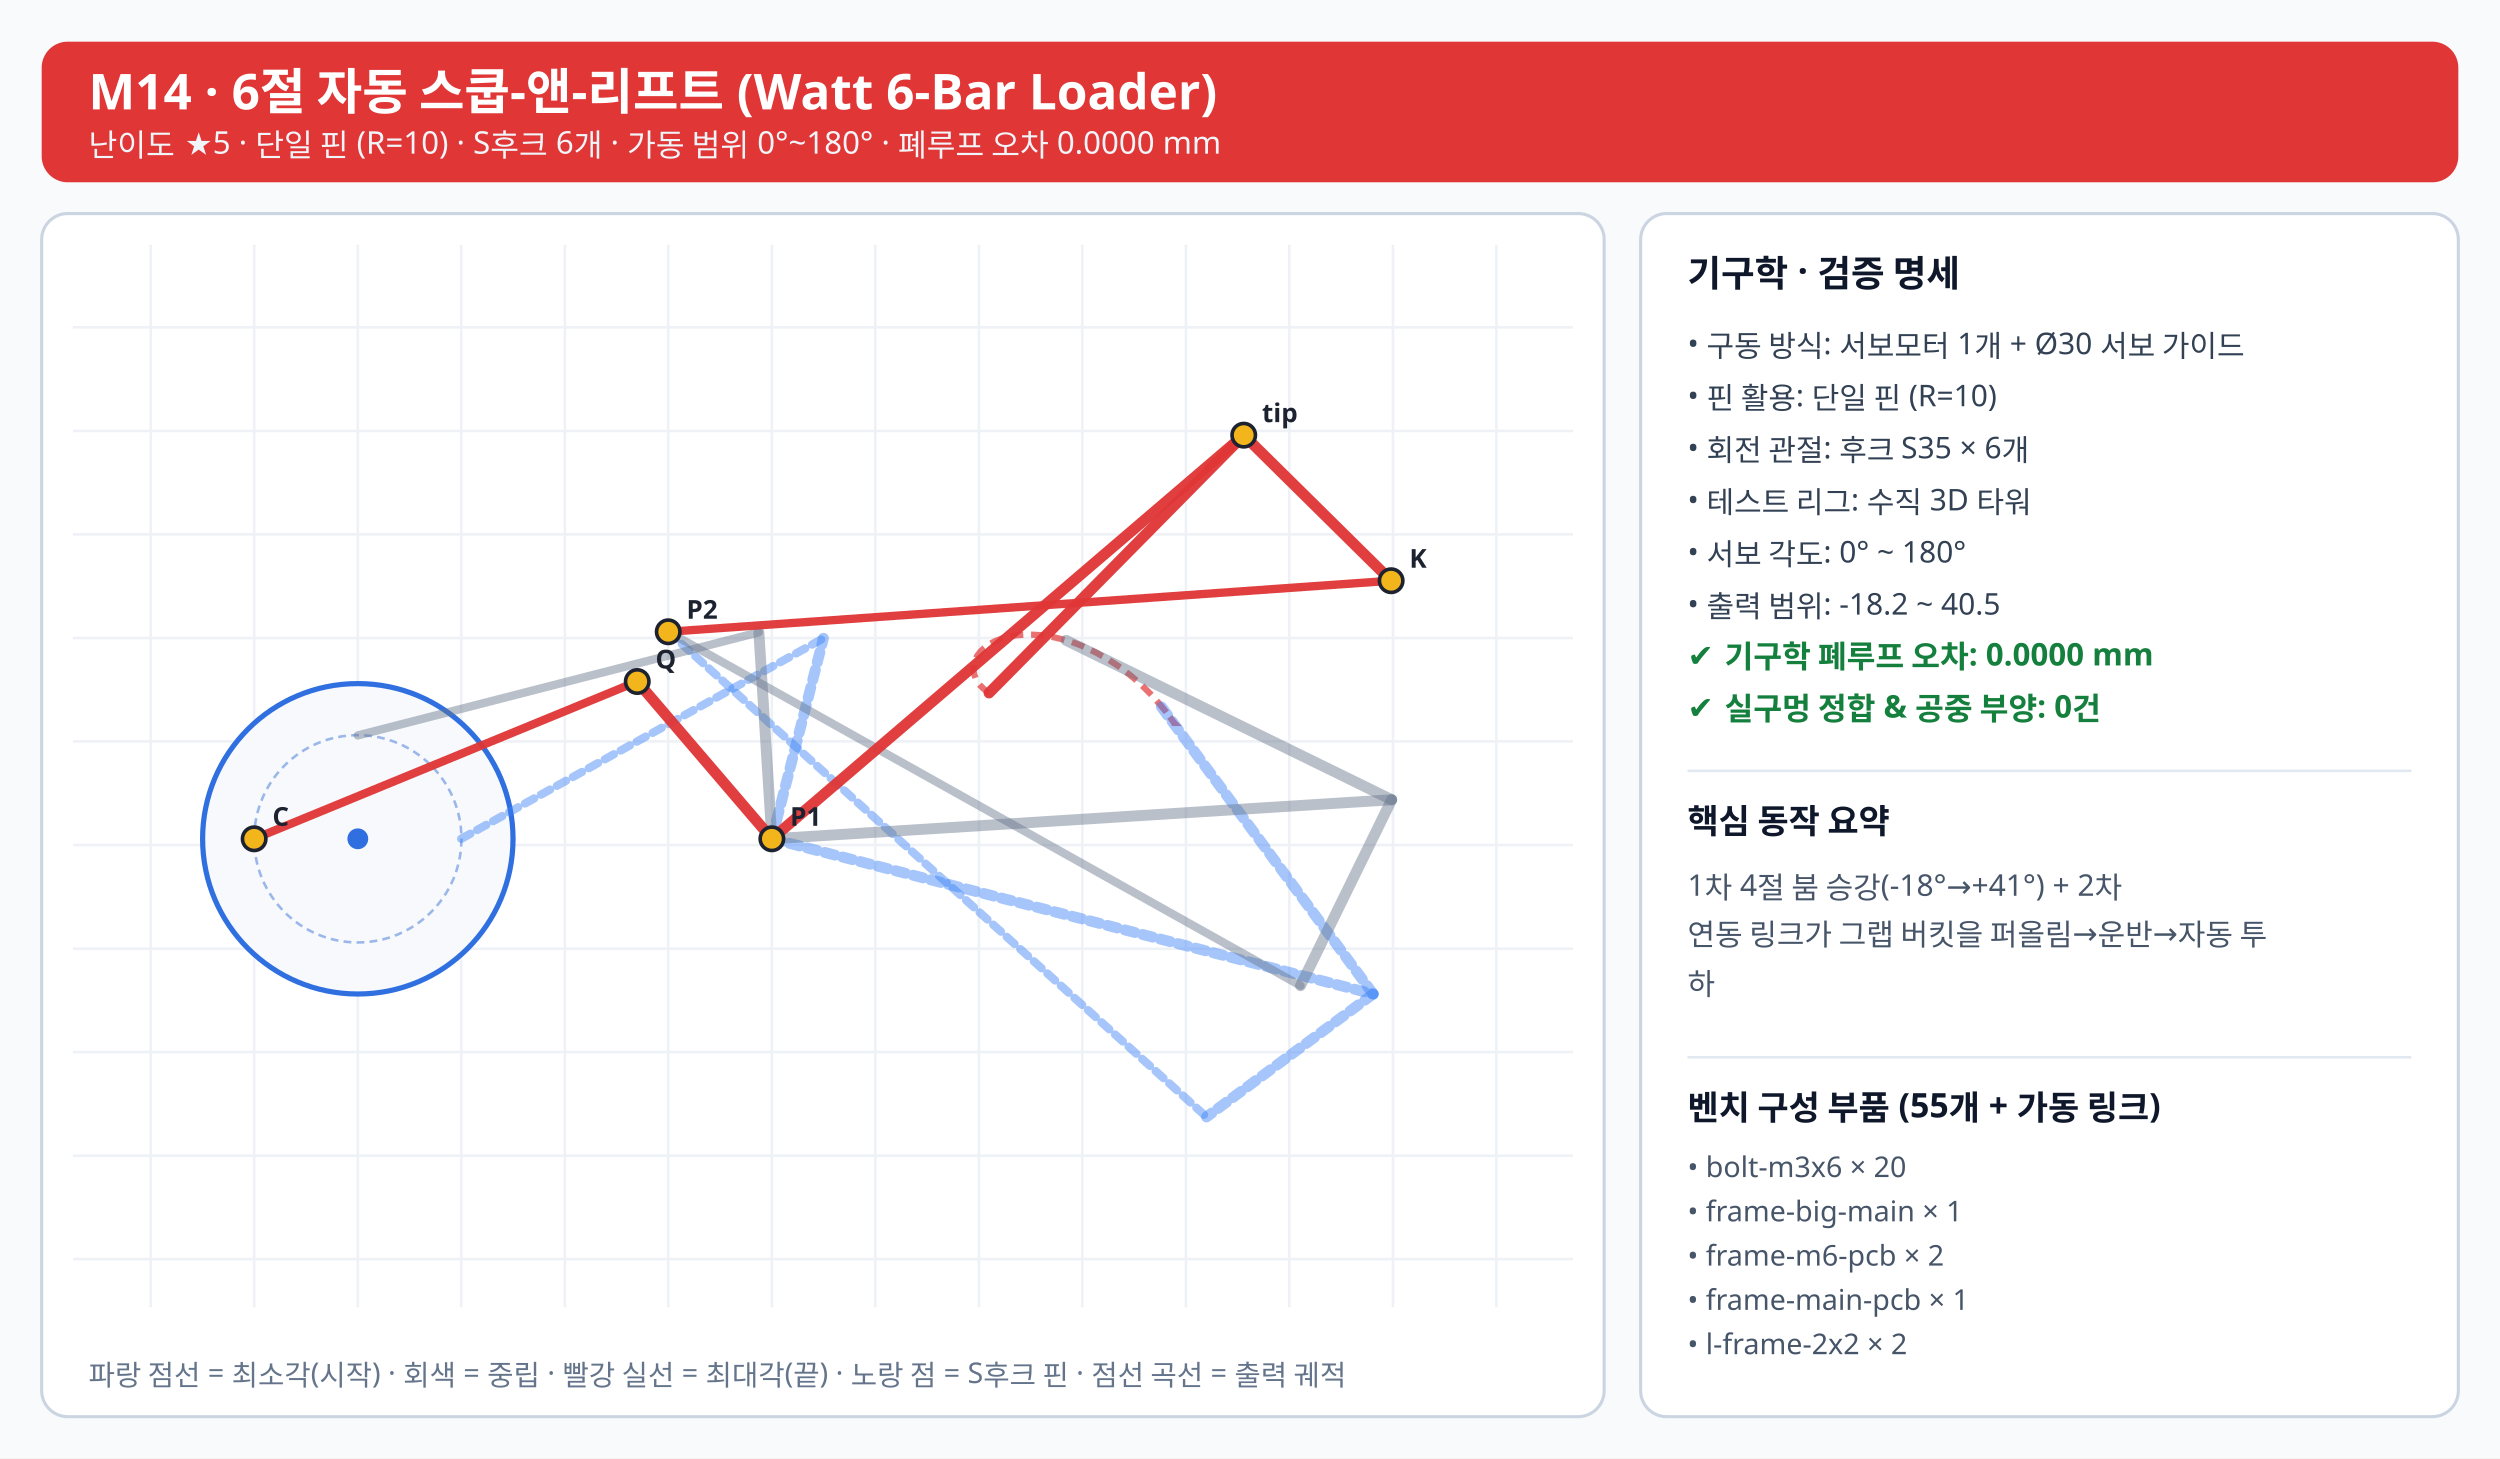
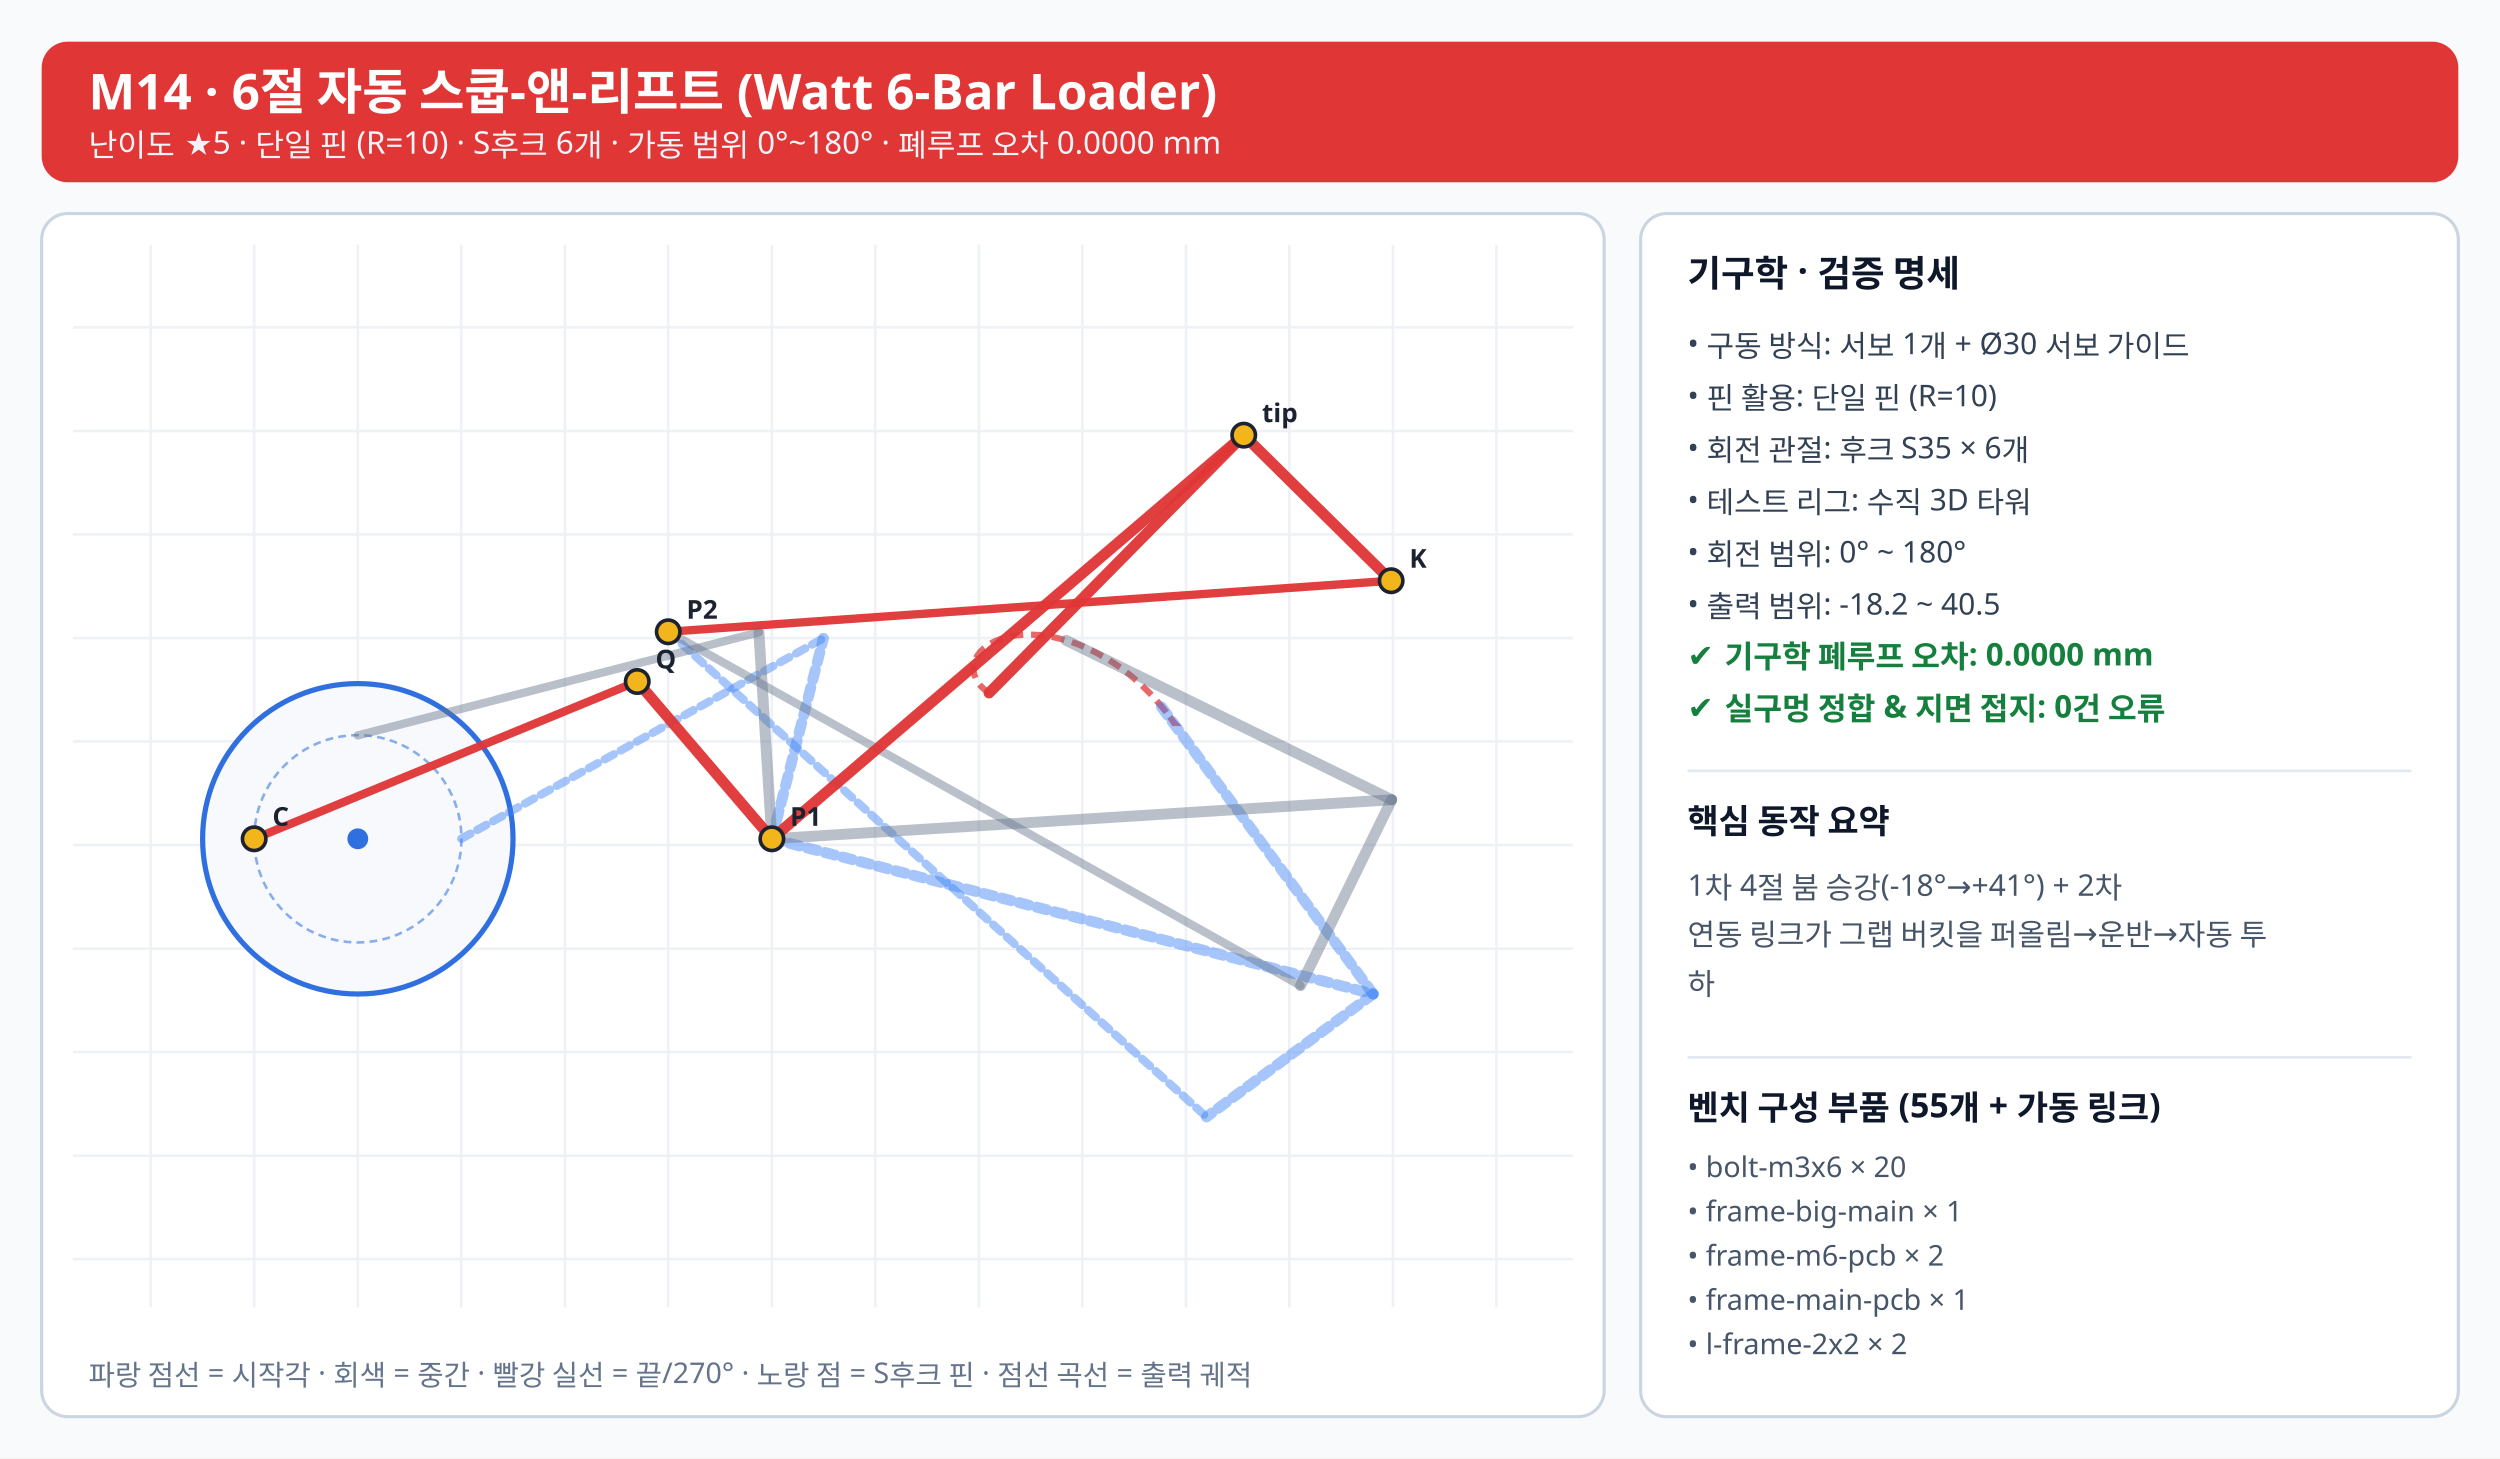
<svg xmlns="http://www.w3.org/2000/svg" viewBox="0 0 960 560" font-family="Pretendard,Apple SD Gothic Neo,sans-serif">
  <rect width="960" height="560" fill="#f8fafc" />
  <rect x="16" y="16" width="928" height="54" rx="10" fill="#e03636" />
  <text x="34" y="42" fill="#fff" font-size="19" font-weight="800">M14 · 6절 자동 스쿱-앤-리프트 (Watt 6-Bar Loader)</text>
  <text x="34" y="60" fill="#f1f5f9" font-size="12">난이도 ★5 · 단일 핀 (R=10) · S후크 6개 · 가동 범위 0°~180° · 폐루프 오차 0.0000 mm</text>
  <rect x="16" y="82" width="600" height="462" rx="10" fill="#fff" stroke="#cbd5e1" stroke-width="1.2" />
  <line x1="57.9" y1="94" x2="57.9" y2="502" stroke="#eef1f6" stroke-width="1" />
  <line x1="97.6" y1="94" x2="97.6" y2="502" stroke="#eef1f6" stroke-width="1" />
  <line x1="137.4" y1="94" x2="137.4" y2="502" stroke="#eef1f6" stroke-width="1" />
  <line x1="177.1" y1="94" x2="177.1" y2="502" stroke="#eef1f6" stroke-width="1" />
  <line x1="216.9" y1="94" x2="216.9" y2="502" stroke="#eef1f6" stroke-width="1" />
  <line x1="256.6" y1="94" x2="256.6" y2="502" stroke="#eef1f6" stroke-width="1" />
  <line x1="296.4" y1="94" x2="296.4" y2="502" stroke="#eef1f6" stroke-width="1" />
  <line x1="336.1" y1="94" x2="336.1" y2="502" stroke="#eef1f6" stroke-width="1" />
  <line x1="375.9" y1="94" x2="375.9" y2="502" stroke="#eef1f6" stroke-width="1" />
  <line x1="415.6" y1="94" x2="415.6" y2="502" stroke="#eef1f6" stroke-width="1" />
  <line x1="455.4" y1="94" x2="455.4" y2="502" stroke="#eef1f6" stroke-width="1" />
  <line x1="495.1" y1="94" x2="495.1" y2="502" stroke="#eef1f6" stroke-width="1" />
  <line x1="534.9" y1="94" x2="534.9" y2="502" stroke="#eef1f6" stroke-width="1" />
  <line x1="574.6" y1="94" x2="574.6" y2="502" stroke="#eef1f6" stroke-width="1" />
  <line x1="28" y1="483.5" x2="604" y2="483.5" stroke="#eef1f6" stroke-width="1" />
  <line x1="28" y1="443.8" x2="604" y2="443.8" stroke="#eef1f6" stroke-width="1" />
  <line x1="28" y1="404.0" x2="604" y2="404.0" stroke="#eef1f6" stroke-width="1" />
  <line x1="28" y1="364.3" x2="604" y2="364.3" stroke="#eef1f6" stroke-width="1" />
  <line x1="28" y1="324.5" x2="604" y2="324.5" stroke="#eef1f6" stroke-width="1" />
  <line x1="28" y1="284.7" x2="604" y2="284.7" stroke="#eef1f6" stroke-width="1" />
  <line x1="28" y1="245.0" x2="604" y2="245.0" stroke="#eef1f6" stroke-width="1" />
  <line x1="28" y1="205.2" x2="604" y2="205.2" stroke="#eef1f6" stroke-width="1" />
  <line x1="28" y1="165.5" x2="604" y2="165.5" stroke="#eef1f6" stroke-width="1" />
  <line x1="28" y1="125.7" x2="604" y2="125.7" stroke="#eef1f6" stroke-width="1" />
  <circle cx="137.4" cy="322.1" r="59.6" fill="#f7f9fc" stroke="#2f6fe0" stroke-width="2.0" />
-   <circle cx="137.4" cy="322.1" r="39.8" fill="none" stroke="#9bb7ea" stroke-width="1" stroke-dasharray="3 2" />
+   <circle cx="137.4" cy="322.1" r="39.8" fill="none" stroke="#2f6fe0" stroke-width="1" stroke-opacity="0.55" stroke-dasharray="3 2" />
  <circle cx="137.4" cy="322.1" r="4" fill="#2f6fe0" />
-   <polyline points="444.7,269.7 445.8,271.0 446.8,272.2 447.7,273.3 448.4,274.3 449.1,275.1 449.6,275.9 450.1,276.5 450.4,277.0 450.7,277.3 450.8,277.5 450.9,277.6 450.8,277.6 450.7,277.4 450.5,277.1 450.2,276.7 449.9,276.2 449.4,275.6 448.9,274.9 448.3,274.1 447.6,273.2 446.8,272.2 446.0,271.2 445.0,270.1 444.0,268.9 442.9,267.7 441.8,266.5 440.6,265.3 439.3,264.0 437.9,262.7 436.5,261.4 435.0,260.1 433.4,258.8 431.8,257.6 430.2,256.3 428.4,255.1 426.7,254.0 424.9,252.8 423.0,251.8 421.1,250.7 419.2,249.8 417.3,248.9 415.4,248.0 413.4,247.2 411.4,246.5 409.4,245.9 407.5,245.4 405.5,244.9 403.6,244.5 401.6,244.2 399.7,243.9 397.9,243.8 396.0,243.7 394.3,243.7 392.5,243.8 390.8,243.9 389.2,244.1 387.6,244.4 386.2,244.8 384.7,245.2 383.4,245.7 382.1,246.2 381.0,246.8 379.9,247.4 378.9,248.1 378.0,248.8 377.1,249.6 376.4,250.3 375.8,251.1 375.2,251.9 374.8,252.8 374.4,253.6 374.1,254.5 374.0,255.3 373.9,256.1 373.8,256.9 373.9,257.8 374.0,258.5 374.2,259.3 374.5,260.0 374.8,260.8 375.2,261.4 375.6,262.1 376.0,262.7 376.5,263.3 377.1,263.9 377.6,264.4 378.1,264.8 378.7,265.3 379.3,265.7 379.8,266.1" fill="none" stroke="#e03636" stroke-width="2.4" stroke-opacity="0.7" stroke-dasharray="5 3" />
+   <polyline points="444.7,269.7 445.8,271.0 446.8,272.2 447.7,273.3 448.4,274.3 449.1,275.1 449.6,275.9 450.1,276.5 450.4,277.0 450.7,277.3 450.8,277.5 450.9,277.6 450.8,277.6 450.7,277.4 450.5,277.1 450.2,276.7 449.9,276.2 449.4,275.6 448.9,274.9 448.3,274.1 447.6,273.2 446.8,272.2 446.0,271.2 445.0,270.1 444.0,268.9 442.9,267.7 441.8,266.5 440.6,265.3 439.3,264.0 437.9,262.7 436.5,261.4 435.0,260.1 433.4,258.8 431.8,257.6 430.2,256.3 428.4,255.1 426.7,254.0 424.9,252.8 423.0,251.8 421.1,250.7 419.2,249.8 417.3,248.9 415.4,248.0 413.4,247.2 411.4,246.5 409.4,245.9 407.5,245.4 405.5,244.9 403.6,244.5 401.6,244.2 399.7,243.9 397.9,243.8 396.0,243.7 394.3,243.7 392.5,243.8 390.8,243.9 389.2,244.1 387.6,244.4 386.2,244.8 384.7,245.2 383.4,245.7 382.1,246.2 381.0,246.8 379.9,247.4 378.9,248.1 378.0,248.8 377.1,249.6 376.4,250.3 375.8,251.1 375.2,251.9 374.8,252.8 374.4,253.6 374.1,254.5 374.0,255.3 373.9,256.1 373.8,256.9 373.9,257.8 374.0,258.5 374.2,259.3 374.5,260.0 374.8,260.8 375.2,261.4 375.6,262.1 376.0,262.7 376.5,263.3 377.1,263.9 377.6,264.4 378.1,264.8 378.7,265.3 379.3,265.7 379.8,266.1" fill="none" stroke="#e03636" stroke-width="2.4" stroke-opacity="0.75" stroke-dasharray="5 3" />
  <line x1="177.1" y1="322.1" x2="316.2" y2="245.1" stroke="#3b82f6" stroke-width="3.2" stroke-linecap="round" stroke-opacity="0.45" stroke-dasharray="4 3" />
  <line x1="296.4" y1="322.1" x2="316.2" y2="245.1" stroke="#3b82f6" stroke-width="4.2" stroke-linecap="round" stroke-opacity="0.45" stroke-dasharray="4 3" />
  <line x1="296.4" y1="322.1" x2="527.3" y2="381.7" stroke="#3b82f6" stroke-width="4.2" stroke-linecap="round" stroke-opacity="0.45" stroke-dasharray="4 3" />
  <line x1="256.6" y1="242.6" x2="463.3" y2="428.9" stroke="#3b82f6" stroke-width="3.2" stroke-linecap="round" stroke-opacity="0.45" stroke-dasharray="4 3" />
  <line x1="527.3" y1="381.7" x2="463.3" y2="428.9" stroke="#3b82f6" stroke-width="4.2" stroke-linecap="round" stroke-opacity="0.45" stroke-dasharray="4 3" />
  <line x1="527.3" y1="381.7" x2="444.7" y2="269.7" stroke="#3b82f6" stroke-width="4.2" stroke-linecap="round" stroke-opacity="0.45" stroke-dasharray="4 3" />
  <line x1="137.4" y1="282.4" x2="291.4" y2="242.8" stroke="#64748b" stroke-width="3.2" stroke-linecap="round" stroke-opacity="0.45" />
  <line x1="296.4" y1="322.1" x2="291.4" y2="242.8" stroke="#64748b" stroke-width="4.2" stroke-linecap="round" stroke-opacity="0.45" />
  <line x1="296.4" y1="322.1" x2="534.4" y2="307.1" stroke="#64748b" stroke-width="4.2" stroke-linecap="round" stroke-opacity="0.45" />
  <line x1="256.6" y1="242.6" x2="499.4" y2="378.5" stroke="#64748b" stroke-width="3.2" stroke-linecap="round" stroke-opacity="0.45" />
  <line x1="534.4" y1="307.1" x2="499.4" y2="378.5" stroke="#64748b" stroke-width="4.2" stroke-linecap="round" stroke-opacity="0.45" />
  <line x1="534.4" y1="307.1" x2="409.4" y2="245.9" stroke="#64748b" stroke-width="4.2" stroke-linecap="round" stroke-opacity="0.45" />
  <line x1="97.6" y1="322.1" x2="244.7" y2="261.7" stroke="#e03636" stroke-width="3.2" stroke-linecap="round" stroke-opacity="0.95" />
  <line x1="296.4" y1="322.1" x2="244.7" y2="261.7" stroke="#e03636" stroke-width="4.2" stroke-linecap="round" stroke-opacity="0.95" />
  <line x1="296.4" y1="322.1" x2="477.6" y2="167.1" stroke="#e03636" stroke-width="4.2" stroke-linecap="round" stroke-opacity="0.95" />
  <line x1="256.6" y1="242.6" x2="534.2" y2="223.0" stroke="#e03636" stroke-width="3.2" stroke-linecap="round" stroke-opacity="0.95" />
  <line x1="477.6" y1="167.1" x2="534.2" y2="223.0" stroke="#e03636" stroke-width="4.2" stroke-linecap="round" stroke-opacity="0.95" />
  <line x1="477.6" y1="167.1" x2="379.8" y2="266.1" stroke="#e03636" stroke-width="4.2" stroke-linecap="round" stroke-opacity="0.95" />
  <circle cx="97.6" cy="322.1" r="4.5" fill="#f2b51c" stroke="#1d2230" stroke-width="1.4" />
  <text x="104.6" y="317.1" font-size="10" font-weight="700" fill="#1d2230">C</text>
  <circle cx="244.7" cy="261.7" r="4.5" fill="#f2b51c" stroke="#1d2230" stroke-width="1.4" />
  <text x="251.7" y="256.7" font-size="10" font-weight="700" fill="#1d2230">Q</text>
  <circle cx="296.4" cy="322.1" r="4.5" fill="#f2b51c" stroke="#1d2230" stroke-width="1.4" />
  <text x="303.4" y="317.1" font-size="10" font-weight="700" fill="#1d2230">P1</text>
  <circle cx="256.6" cy="242.6" r="4.5" fill="#f2b51c" stroke="#1d2230" stroke-width="1.4" />
  <text x="263.6" y="237.6" font-size="10" font-weight="700" fill="#1d2230">P2</text>
  <circle cx="477.6" cy="167.1" r="4.5" fill="#f2b51c" stroke="#1d2230" stroke-width="1.4" />
  <text x="484.6" y="162.1" font-size="10" font-weight="700" fill="#1d2230">tip</text>
  <circle cx="534.2" cy="223.0" r="4.5" fill="#f2b51c" stroke="#1d2230" stroke-width="1.4" />
  <text x="541.2" y="218.0" font-size="10" font-weight="700" fill="#1d2230">K</text>
-   <text x="34" y="532" fill="#64748b" font-size="11">파랑 점선 = 최소각(시작) · 회색 = 중립 · 빨강 실선 = 최대각(끝) · 노랑 점 = S후크 핀 · 점선 곡선 = 출력 궤적</text>
+   <text x="34" y="532" fill="#64748b" font-size="11">파랑 점선 = 시작각 · 회색 = 중간 · 빨강 실선 = 끝/270° · 노랑 점 = S후크 핀 · 점선 곡선 = 출력 궤적</text>
  <rect x="630" y="82" width="314" height="462" rx="10" fill="#fff" stroke="#cbd5e1" stroke-width="1.2" />
  <text x="648" y="110" fill="#0f172a" font-size="14" font-weight="800">기구학 · 검증 명세</text>
-   <text x="648" y="136" fill="#334155" font-size="11.5">• 구동 방식: 서보모터 1개 + Ø30 서보 가이드</text>
+   <text x="648" y="136" fill="#334155" font-size="11.5">• 구동 방식: 서보 1개 + Ø30 서보 가이드</text>
  <text x="648" y="156" fill="#334155" font-size="11.5">• 핀 활용: 단일 핀 (R=10)</text>
  <text x="648" y="176" fill="#334155" font-size="11.5">• 회전 관절: 후크 S35 × 6개</text>
  <text x="648" y="196" fill="#334155" font-size="11.5">• 테스트 리그: 수직 3D 타워</text>
-   <text x="648" y="216" fill="#334155" font-size="11.5">• 서보 각도: 0° ~ 180°</text>
+   <text x="648" y="216" fill="#334155" font-size="11.5">• 회전 범위: 0° ~ 180°</text>
  <text x="648" y="236" fill="#334155" font-size="11.5">• 출력 범위: -18.2 ~ 40.5</text>
  <text x="648" y="256" fill="#15803d" font-size="12" font-weight="800">✔ 기구학 폐루프 오차: 0.0000 mm</text>
-   <text x="648" y="276" fill="#15803d" font-size="12" font-weight="800">✔ 실구멍 정합 &amp; 공중 부양: 0건</text>
+   <text x="648" y="276" fill="#15803d" font-size="12" font-weight="800">✔ 실구멍 정합 &amp; 지면 접지: 0건 오류</text>
  <line x1="648" y1="296" x2="926" y2="296" stroke="#e2e8f0" />
  <text x="648" y="320" fill="#0f172a" font-size="13" font-weight="800">핵심 동작 요약</text>
  <text x="648" y="344" fill="#475569" font-size="11.5">1차 4절 붐 승강(-18°→+41°) + 2차</text>
  <text x="648" y="363" fill="#475569" font-size="11.5"> 연동 링크가 그랩 버킷을 퍼올림→운반→자동 투</text>
  <text x="648" y="382" fill="#475569" font-size="11.5">하</text>
  <line x1="648" y1="406" x2="926" y2="406" stroke="#e2e8f0" />
  <text x="648" y="430" fill="#0f172a" font-size="13" font-weight="800">벤치 구성 부품 (55개 + 가동 링크)</text>
  <text x="648" y="452" fill="#475569" font-size="11">• bolt-m3x6 × 20</text>
  <text x="648" y="469" fill="#475569" font-size="11">• frame-big-main × 1</text>
  <text x="648" y="486" fill="#475569" font-size="11">• frame-m6-pcb × 2</text>
  <text x="648" y="503" fill="#475569" font-size="11">• frame-main-pcb × 1</text>
  <text x="648" y="520" fill="#475569" font-size="11">• l-frame-2x2 × 2</text>
</svg>
